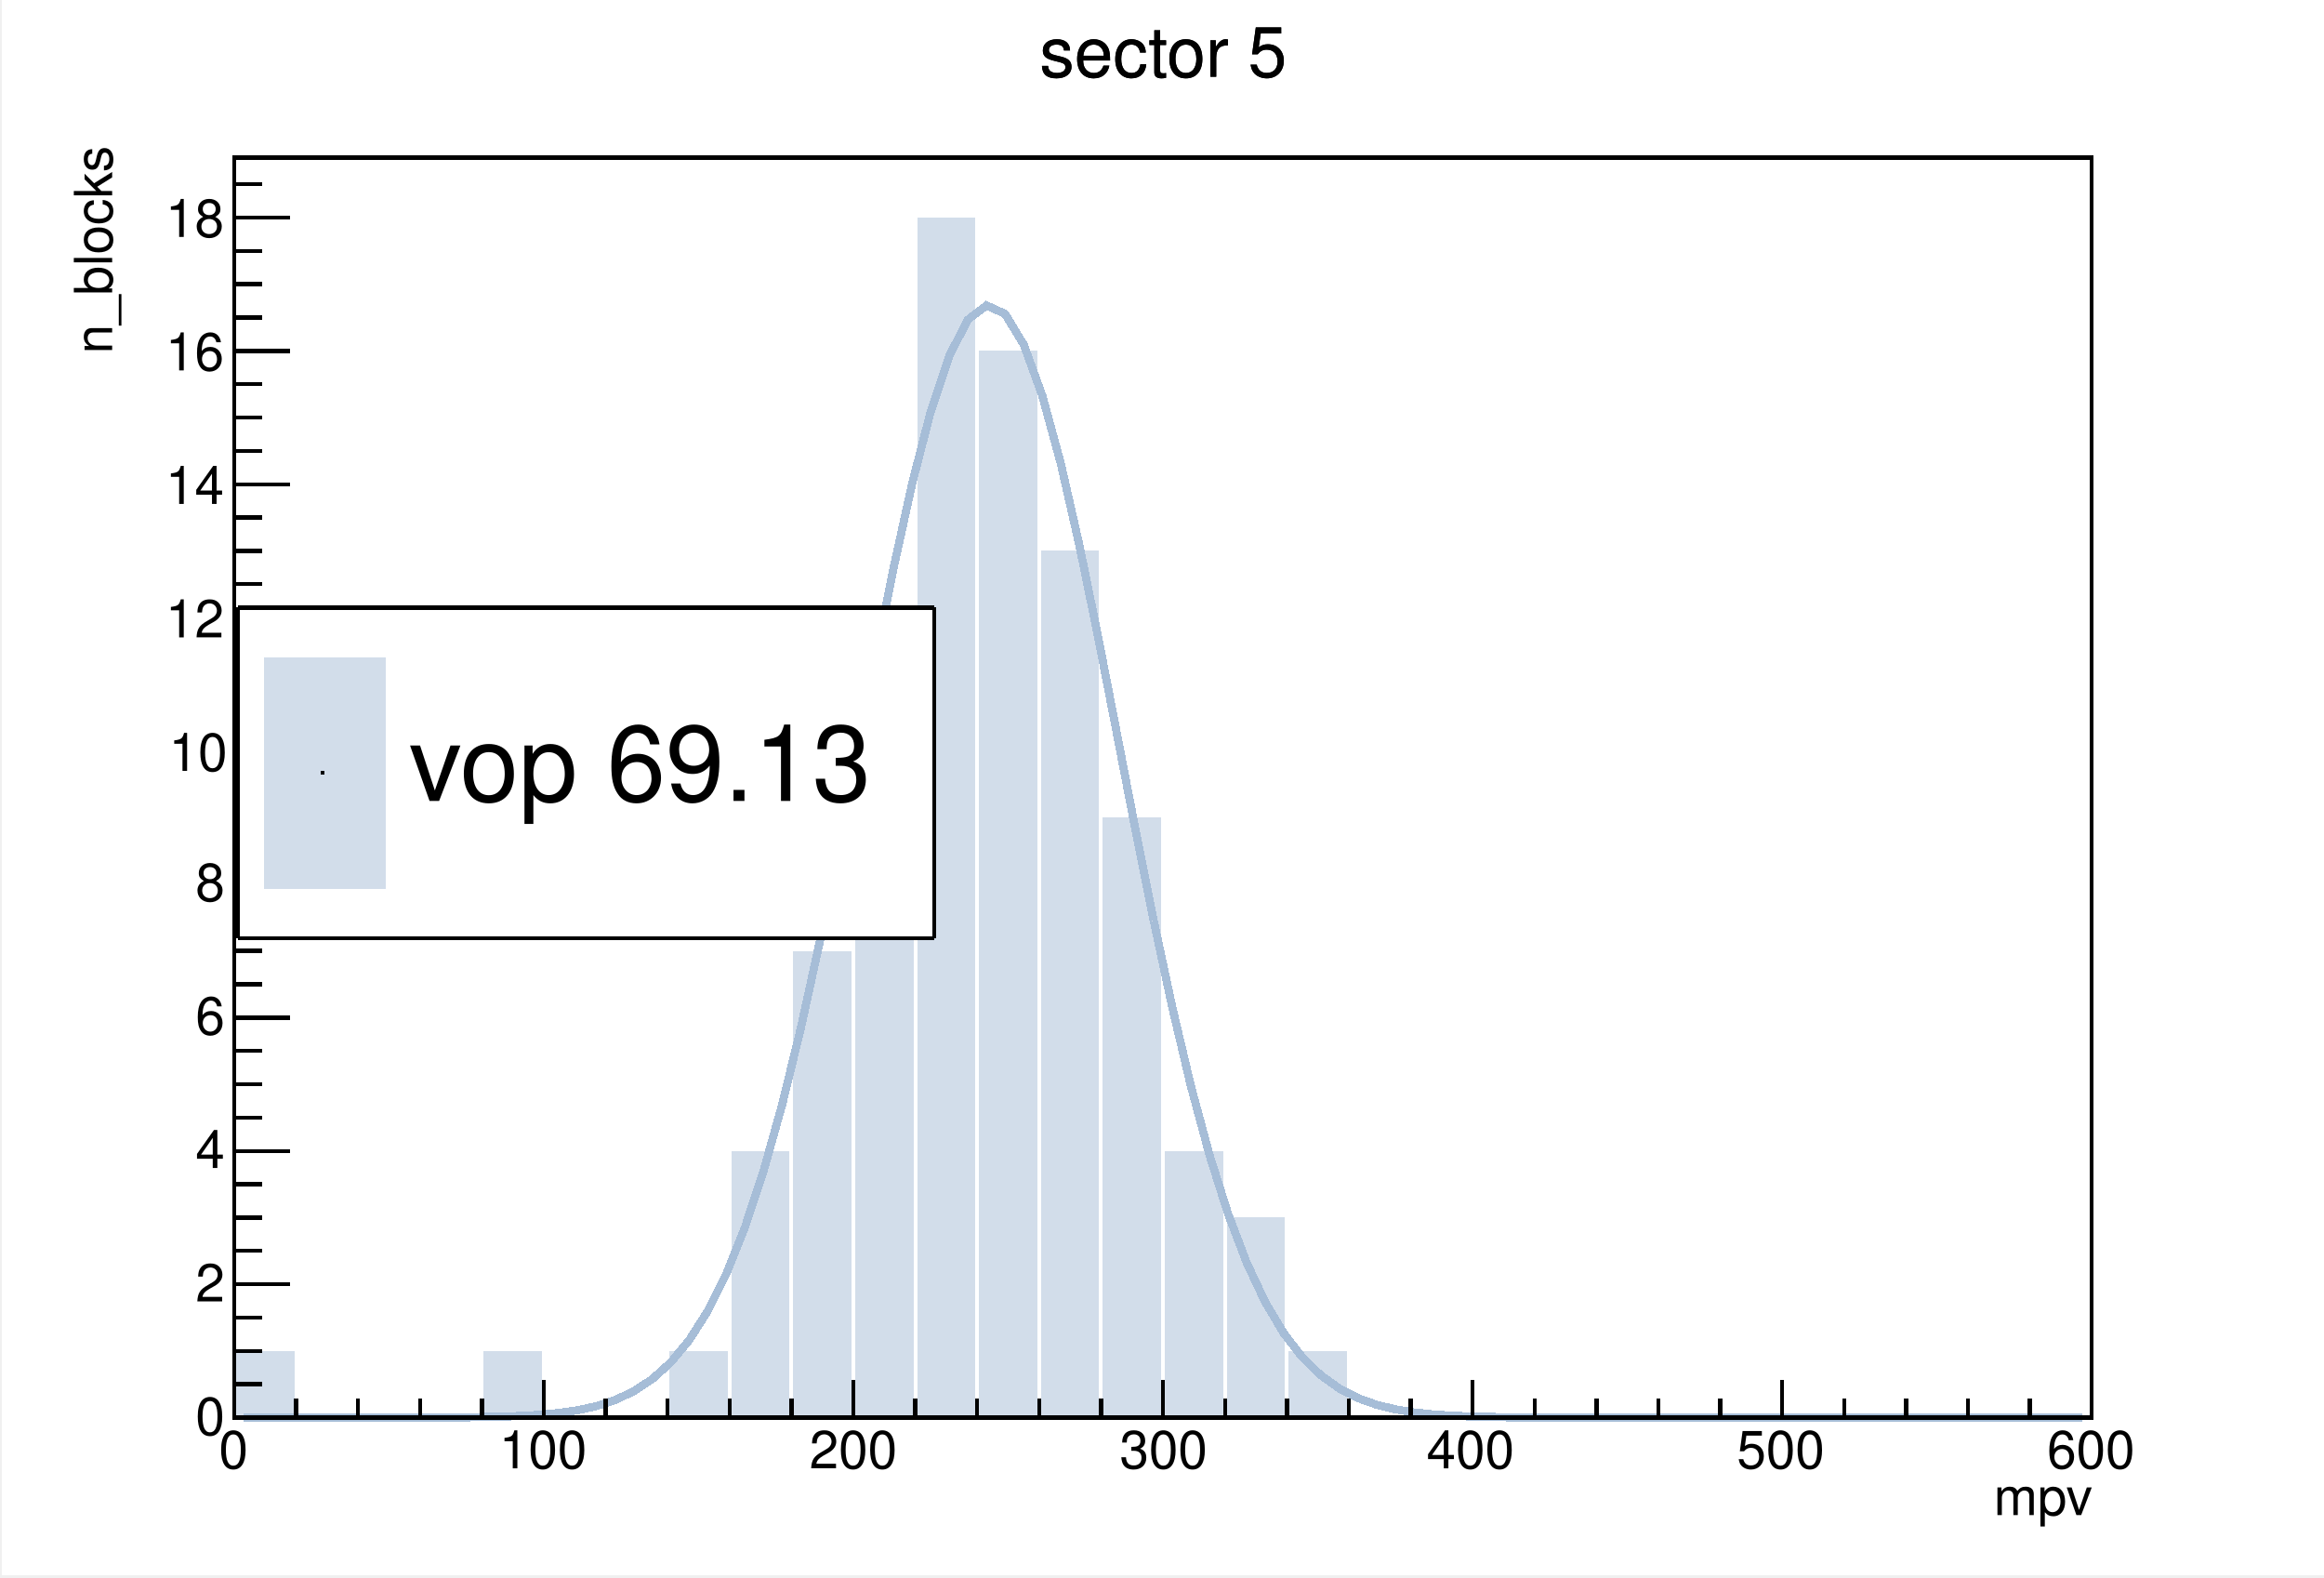
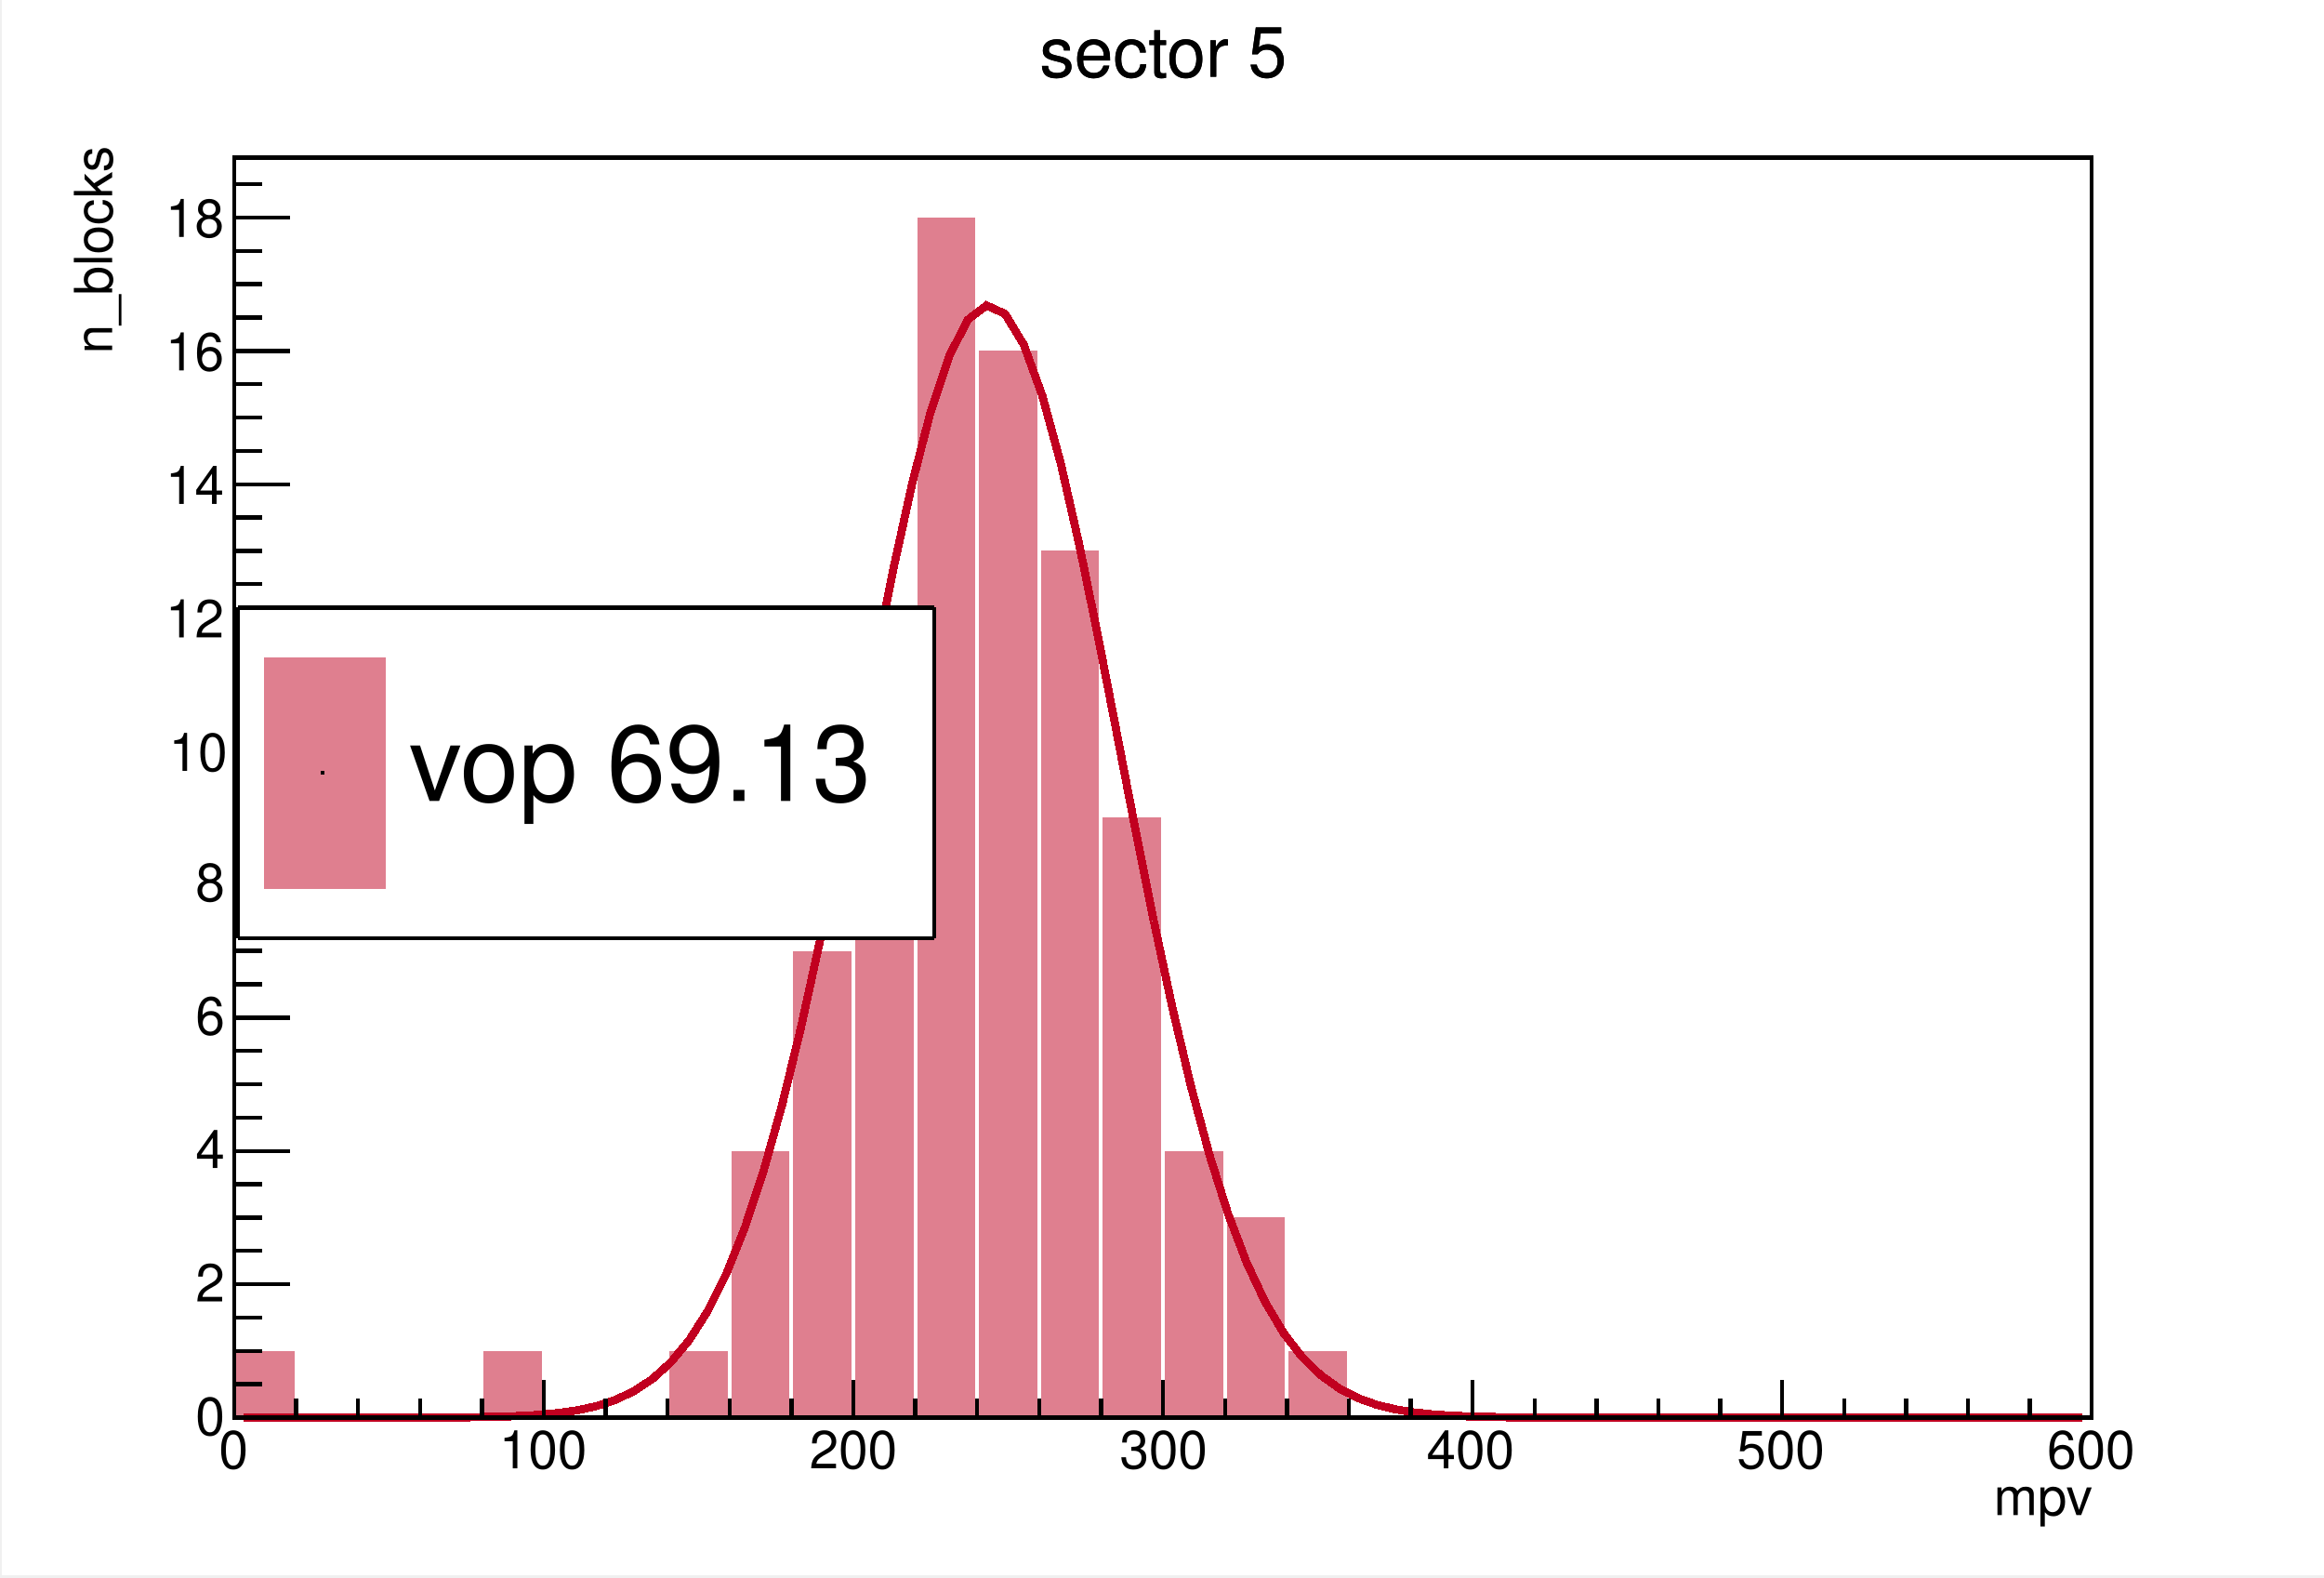
<svg xmlns="http://www.w3.org/2000/svg" width="567.429" height="384.969" viewBox="0 0 567.429 384.969" shape-rendering="crispEdges">
  <defs>
</defs>
  <rect x="0.5" y="0" width="566.929" height="384.469" fill="white" />
  <rect x="57.193" y="38.447" width="453.543" height="307.575" fill="white" />
  <rect x="57.193" y="38.447" width="453.543" height="307.575" fill="none" stroke="black" />
  <path d="M57.193,346.022h 453.543" fill="none" stroke="#000099" />
  <path d="M57.193,346.022h 453.543" fill="none" stroke="black" />
  <path d="M57.193,336.795v 9.227" fill="none" stroke="black" />
  <path d="M72.311,341.409v 4.614" fill="none" stroke="black" />
  <path d="M87.429,341.409v 4.614" fill="none" stroke="black" />
  <path d="M102.547,341.409v 4.614" fill="none" stroke="black" />
  <path d="M117.665,341.409v 4.614" fill="none" stroke="black" />
  <path d="M132.783,336.795v 9.227" fill="none" stroke="black" />
  <path d="M147.902,341.409v 4.614" fill="none" stroke="black" />
  <path d="M163.02,341.409v 4.614" fill="none" stroke="black" />
  <path d="M178.138,341.409v 4.614" fill="none" stroke="black" />
  <path d="M193.256,341.409v 4.614" fill="none" stroke="black" />
  <path d="M208.374,336.795v 9.227" fill="none" stroke="black" />
  <path d="M223.492,341.409v 4.614" fill="none" stroke="black" />
  <path d="M238.61,341.409v 4.614" fill="none" stroke="black" />
  <path d="M253.728,341.409v 4.614" fill="none" stroke="black" />
  <path d="M268.846,341.409v 4.614" fill="none" stroke="black" />
  <path d="M283.965,336.795v 9.227" fill="none" stroke="black" />
  <path d="M299.083,341.409v 4.614" fill="none" stroke="black" />
  <path d="M314.201,341.409v 4.614" fill="none" stroke="black" />
  <path d="M329.319,341.409v 4.614" fill="none" stroke="black" />
  <path d="M344.437,341.409v 4.614" fill="none" stroke="black" />
  <path d="M359.555,336.795v 9.227" fill="none" stroke="black" />
  <path d="M374.673,341.409v 4.614" fill="none" stroke="black" />
  <path d="M389.791,341.409v 4.614" fill="none" stroke="black" />
  <path d="M404.909,341.409v 4.614" fill="none" stroke="black" />
  <path d="M420.028,341.409v 4.614" fill="none" stroke="black" />
  <path d="M435.146,336.795v 9.227" fill="none" stroke="black" />
  <path d="M450.264,341.409v 4.614" fill="none" stroke="black" />
  <path d="M465.382,341.409v 4.614" fill="none" stroke="black" />
  <path d="M480.5,341.409v 4.614" fill="none" stroke="black" />
  <path d="M495.618,341.409v 4.614" fill="none" stroke="black" />
  <path d="M510.736,336.795v 9.227" fill="none" stroke="black" />
  <text xml:space="preserve" x="53.446" y="358.403" fill="black" font-size="12.845" font-family="Helvetica">0</text>
  <text xml:space="preserve" x="121.868" y="358.403" fill="black" font-size="12.845" font-family="Helvetica">100</text>
  <text xml:space="preserve" x="197.622" y="358.403" fill="black" font-size="12.845" font-family="Helvetica">200</text>
  <text xml:space="preserve" x="273.375" y="358.403" fill="black" font-size="12.845" font-family="Helvetica">300</text>
  <text xml:space="preserve" x="348.314" y="358.403" fill="black" font-size="12.845" font-family="Helvetica">400</text>
  <text xml:space="preserve" x="424.068" y="358.403" fill="black" font-size="12.845" font-family="Helvetica">500</text>
  <text xml:space="preserve" x="499.821" y="358.403" fill="black" font-size="12.845" font-family="Helvetica">600</text>
  <text xml:space="preserve" x="486.788" y="369.807" fill="black" font-size="12.845" font-family="Helvetica">mpv</text>
  <path d="M57.193,346.022v -307.575" fill="none" stroke="black" />
  <path d="M70.799,346.022h -13.606" fill="none" stroke="black" />
  <path d="M63.996,337.885h -6.803" fill="none" stroke="black" />
  <path d="M63.996,329.748h -6.803" fill="none" stroke="black" />
  <path d="M63.996,321.612h -6.803" fill="none" stroke="black" />
  <path d="M70.799,313.475h -13.606" fill="none" stroke="black" />
  <path d="M63.996,305.338h -6.803" fill="none" stroke="black" />
  <path d="M63.996,297.201h -6.803" fill="none" stroke="black" />
  <path d="M63.996,289.064h -6.803" fill="none" stroke="black" />
  <path d="M70.799,280.927h -13.606" fill="none" stroke="black" />
  <path d="M63.996,272.79h -6.803" fill="none" stroke="black" />
  <path d="M63.996,264.653h -6.803" fill="none" stroke="black" />
  <path d="M63.996,256.516h -6.803" fill="none" stroke="black" />
  <path d="M70.799,248.379h -13.606" fill="none" stroke="black" />
  <path d="M63.996,240.242h -6.803" fill="none" stroke="black" />
  <path d="M63.996,232.105h -6.803" fill="none" stroke="black" />
  <path d="M63.996,223.969h -6.803" fill="none" stroke="black" />
  <path d="M70.799,215.832h -13.606" fill="none" stroke="black" />
  <path d="M63.996,207.695h -6.803" fill="none" stroke="black" />
  <path d="M63.996,199.558h -6.803" fill="none" stroke="black" />
  <path d="M63.996,191.421h -6.803" fill="none" stroke="black" />
  <path d="M70.799,183.284h -13.606" fill="none" stroke="black" />
  <path d="M63.996,175.147h -6.803" fill="none" stroke="black" />
  <path d="M63.996,167.01h -6.803" fill="none" stroke="black" />
  <path d="M63.996,158.873h -6.803" fill="none" stroke="black" />
  <path d="M70.799,150.736h -13.606" fill="none" stroke="black" />
  <path d="M63.996,142.599h -6.803" fill="none" stroke="black" />
  <path d="M63.996,134.462h -6.803" fill="none" stroke="black" />
  <path d="M63.996,126.326h -6.803" fill="none" stroke="black" />
  <path d="M70.799,118.189h -13.606" fill="none" stroke="black" />
  <path d="M63.996,110.052h -6.803" fill="none" stroke="black" />
  <path d="M63.996,101.915h -6.803" fill="none" stroke="black" />
  <path d="M63.996,93.778h -6.803" fill="none" stroke="black" />
  <path d="M70.799,85.641h -13.606" fill="none" stroke="black" />
  <path d="M63.996,77.504h -6.803" fill="none" stroke="black" />
  <path d="M63.996,69.367h -6.803" fill="none" stroke="black" />
  <path d="M63.996,61.23h -6.803" fill="none" stroke="black" />
  <path d="M70.799,53.093h -13.606" fill="none" stroke="black" />
  <path d="M70.799,53.093h -13.606" fill="none" stroke="black" />
  <path d="M63.996,44.956h -6.803" fill="none" stroke="black" />
  <text xml:space="preserve" x="47.744" y="350.258" fill="black" font-size="12.845" font-family="Helvetica">0</text>
  <text xml:space="preserve" x="47.744" y="317.676" fill="black" font-size="12.845" font-family="Helvetica">2</text>
  <text xml:space="preserve" x="47.744" y="285.094" fill="black" font-size="12.845" font-family="Helvetica">4</text>
  <text xml:space="preserve" x="47.744" y="252.512" fill="black" font-size="12.845" font-family="Helvetica">6</text>
  <text xml:space="preserve" x="47.744" y="219.929" fill="black" font-size="12.845" font-family="Helvetica">8</text>
  <text xml:space="preserve" x="41.228" y="188.162" fill="black" font-size="12.845" font-family="Helvetica">10</text>
  <text xml:space="preserve" x="40.413" y="155.58" fill="black" font-size="12.845" font-family="Helvetica">12</text>
  <text xml:space="preserve" x="40.413" y="122.998" fill="black" font-size="12.845" font-family="Helvetica">14</text>
  <text xml:space="preserve" x="40.413" y="90.415" fill="black" font-size="12.845" font-family="Helvetica">16</text>
  <text xml:space="preserve" x="40.413" y="57.833" fill="black" font-size="12.845" font-family="Helvetica">18</text>
  <g transform="rotate(-90,27.3803,86.3427)">
    <text xml:space="preserve" x="27.38" y="86.343" fill="black" font-size="12.845" font-family="Helvetica">n_blocks</text>
  </g>
  <text xml:space="preserve" x="253.826" y="18.735" fill="black" font-size="16.99" font-family="Helvetica">sector 5</text>
-   <rect x="57.647" y="329.748" width="14.211" height="16.274" fill="#a6bdd7" fill-opacity="0.50" stroke-opacity="0.50" />
-   <rect x="72.765" y="346.022" width="14.211" height="0" fill="#a6bdd7" fill-opacity="0.50" stroke-opacity="0.50" />
-   <rect x="87.883" y="346.022" width="14.211" height="0" fill="#a6bdd7" fill-opacity="0.50" stroke-opacity="0.50" />
-   <rect x="103.001" y="346.022" width="14.211" height="0" fill="#a6bdd7" fill-opacity="0.50" stroke-opacity="0.50" />
-   <rect x="118.119" y="329.748" width="14.211" height="16.274" fill="#a6bdd7" fill-opacity="0.50" stroke-opacity="0.50" />
-   <rect x="133.237" y="346.022" width="14.211" height="0" fill="#a6bdd7" fill-opacity="0.50" stroke-opacity="0.50" />
-   <rect x="148.355" y="346.022" width="14.211" height="0" fill="#a6bdd7" fill-opacity="0.50" stroke-opacity="0.50" />
-   <rect x="163.473" y="329.748" width="14.211" height="16.274" fill="#a6bdd7" fill-opacity="0.50" stroke-opacity="0.50" />
-   <rect x="178.591" y="280.927" width="14.211" height="65.095" fill="#a6bdd7" fill-opacity="0.50" stroke-opacity="0.50" />
-   <rect x="193.709" y="232.105" width="14.211" height="113.917" fill="#a6bdd7" fill-opacity="0.50" stroke-opacity="0.50" />
-   <rect x="208.828" y="150.736" width="14.211" height="195.286" fill="#a6bdd7" fill-opacity="0.50" stroke-opacity="0.50" />
-   <rect x="223.946" y="53.093" width="14.211" height="292.929" fill="#a6bdd7" fill-opacity="0.50" stroke-opacity="0.50" />
-   <rect x="239.064" y="85.641" width="14.211" height="260.381" fill="#a6bdd7" fill-opacity="0.50" stroke-opacity="0.50" />
-   <rect x="254.182" y="134.462" width="14.211" height="211.56" fill="#a6bdd7" fill-opacity="0.50" stroke-opacity="0.50" />
-   <rect x="269.3" y="199.558" width="14.211" height="146.464" fill="#a6bdd7" fill-opacity="0.50" stroke-opacity="0.50" />
-   <rect x="284.418" y="280.927" width="14.211" height="65.095" fill="#a6bdd7" fill-opacity="0.50" stroke-opacity="0.50" />
-   <rect x="299.536" y="297.201" width="14.211" height="48.822" fill="#a6bdd7" fill-opacity="0.50" stroke-opacity="0.50" />
-   <rect x="314.654" y="329.748" width="14.211" height="16.274" fill="#a6bdd7" fill-opacity="0.50" stroke-opacity="0.50" />
-   <rect x="329.772" y="346.022" width="14.211" height="0" fill="#a6bdd7" fill-opacity="0.50" stroke-opacity="0.50" />
-   <rect x="344.891" y="346.022" width="14.211" height="0" fill="#a6bdd7" fill-opacity="0.50" stroke-opacity="0.50" />
-   <rect x="360.009" y="346.022" width="14.211" height="0" fill="#a6bdd7" fill-opacity="0.50" stroke-opacity="0.50" />
-   <rect x="375.127" y="346.022" width="14.211" height="0" fill="#a6bdd7" fill-opacity="0.50" stroke-opacity="0.50" />
-   <rect x="390.245" y="346.022" width="14.211" height="0" fill="#a6bdd7" fill-opacity="0.50" stroke-opacity="0.50" />
-   <rect x="405.363" y="346.022" width="14.211" height="0" fill="#a6bdd7" fill-opacity="0.50" stroke-opacity="0.50" />
-   <rect x="420.481" y="346.022" width="14.211" height="0" fill="#a6bdd7" fill-opacity="0.50" stroke-opacity="0.50" />
-   <rect x="435.599" y="346.022" width="14.211" height="0" fill="#a6bdd7" fill-opacity="0.50" stroke-opacity="0.50" />
-   <rect x="450.717" y="346.022" width="14.211" height="0" fill="#a6bdd7" fill-opacity="0.50" stroke-opacity="0.50" />
-   <rect x="465.835" y="346.022" width="14.211" height="0" fill="#a6bdd7" fill-opacity="0.50" stroke-opacity="0.50" />
-   <rect x="480.954" y="346.022" width="14.211" height="0" fill="#a6bdd7" fill-opacity="0.50" stroke-opacity="0.50" />
-   <rect x="496.072" y="346.022" width="14.211" height="0" fill="#a6bdd7" fill-opacity="0.50" stroke-opacity="0.50" />
-   <path d="M59.461,346.022h 45.354l 4.535, -0.046l 4.535, -0.037l 4.535, -0.063l 4.535, -0.105l 4.535, -0.173l 4.535, -0.277l 4.535, -0.436l 4.535, -0.67l 4.535, -1.006l 4.535, -1.478l 4.535,  -2.122l 4.535, -2.978l 4.535, -4.082l 4.535, -5.465l 4.535, -7.142l 4.535, -9.107l 4.535, -11.325l 4.535, -13.724l 4.535, -16.192l 4.535, -18.579l 4.535, -20.702l 4.535, -22.357l 4.535, -23.338l 4.535,  -23.459l 4.535, -22.577l 4.535, -20.616l 4.535, -17.584l 4.535, -13.578l 4.535, -8.784l 4.535, -3.466l 4.535, 2.062l 4.535, 7.465l 4.535, 12.42l 4.535, 16.649l 4.535, 19.943l 4.535, 22.181l 4.535, 23.333l  4.535, 23.457l 4.535, 22.679" fill="none" stroke="#a6bdd7" stroke-width="2" />
-   <path d="M281.697,224.745l 4.535, 21.177l 4.535, 19.154l 4.535, 16.815l 4.535, 14.352l 4.535, 11.923l 4.535, 9.651l 4.535, 7.616l 4.535, 5.864l 4.535, 4.407l 4.535, 3.235l 4.535, 2.319l 4.535, 1.625l 4.535,  1.112l 4.535, 0.745l 4.535, 0.487l 4.535, 0.312l 4.535, 0.195l 4.535, 0.12l 4.535, 0.072l 4.535, 0.042l 4.535, 0.053h 126.992" fill="none" stroke="#a6bdd7" stroke-width="2" />
-   <path d="M503.933,346.022h 4.535" fill="none" stroke="#a6bdd7" stroke-width="2" />
+   <rect x="57.647" y="329.748" width="14.211" height="16.274" fill="#c10020" fill-opacity="0.50" stroke-opacity="0.50" />
+   <rect x="72.765" y="346.022" width="14.211" height="0" fill="#c10020" fill-opacity="0.50" stroke-opacity="0.50" />
+   <rect x="87.883" y="346.022" width="14.211" height="0" fill="#c10020" fill-opacity="0.50" stroke-opacity="0.50" />
+   <rect x="103.001" y="346.022" width="14.211" height="0" fill="#c10020" fill-opacity="0.50" stroke-opacity="0.50" />
+   <rect x="118.119" y="329.748" width="14.211" height="16.274" fill="#c10020" fill-opacity="0.50" stroke-opacity="0.50" />
+   <rect x="133.237" y="346.022" width="14.211" height="0" fill="#c10020" fill-opacity="0.50" stroke-opacity="0.50" />
+   <rect x="148.355" y="346.022" width="14.211" height="0" fill="#c10020" fill-opacity="0.50" stroke-opacity="0.50" />
+   <rect x="163.473" y="329.748" width="14.211" height="16.274" fill="#c10020" fill-opacity="0.50" stroke-opacity="0.50" />
+   <rect x="178.591" y="280.927" width="14.211" height="65.095" fill="#c10020" fill-opacity="0.50" stroke-opacity="0.50" />
+   <rect x="193.709" y="232.105" width="14.211" height="113.917" fill="#c10020" fill-opacity="0.50" stroke-opacity="0.50" />
+   <rect x="208.828" y="150.736" width="14.211" height="195.286" fill="#c10020" fill-opacity="0.50" stroke-opacity="0.50" />
+   <rect x="223.946" y="53.093" width="14.211" height="292.929" fill="#c10020" fill-opacity="0.50" stroke-opacity="0.50" />
+   <rect x="239.064" y="85.641" width="14.211" height="260.381" fill="#c10020" fill-opacity="0.50" stroke-opacity="0.50" />
+   <rect x="254.182" y="134.462" width="14.211" height="211.56" fill="#c10020" fill-opacity="0.50" stroke-opacity="0.50" />
+   <rect x="269.3" y="199.558" width="14.211" height="146.464" fill="#c10020" fill-opacity="0.50" stroke-opacity="0.50" />
+   <rect x="284.418" y="280.927" width="14.211" height="65.095" fill="#c10020" fill-opacity="0.50" stroke-opacity="0.50" />
+   <rect x="299.536" y="297.201" width="14.211" height="48.822" fill="#c10020" fill-opacity="0.50" stroke-opacity="0.50" />
+   <rect x="314.654" y="329.748" width="14.211" height="16.274" fill="#c10020" fill-opacity="0.50" stroke-opacity="0.50" />
+   <rect x="329.772" y="346.022" width="14.211" height="0" fill="#c10020" fill-opacity="0.50" stroke-opacity="0.50" />
+   <rect x="344.891" y="346.022" width="14.211" height="0" fill="#c10020" fill-opacity="0.50" stroke-opacity="0.50" />
+   <rect x="360.009" y="346.022" width="14.211" height="0" fill="#c10020" fill-opacity="0.50" stroke-opacity="0.50" />
+   <rect x="375.127" y="346.022" width="14.211" height="0" fill="#c10020" fill-opacity="0.50" stroke-opacity="0.50" />
+   <rect x="390.245" y="346.022" width="14.211" height="0" fill="#c10020" fill-opacity="0.50" stroke-opacity="0.50" />
+   <rect x="405.363" y="346.022" width="14.211" height="0" fill="#c10020" fill-opacity="0.50" stroke-opacity="0.50" />
+   <rect x="420.481" y="346.022" width="14.211" height="0" fill="#c10020" fill-opacity="0.50" stroke-opacity="0.50" />
+   <rect x="435.599" y="346.022" width="14.211" height="0" fill="#c10020" fill-opacity="0.50" stroke-opacity="0.50" />
+   <rect x="450.717" y="346.022" width="14.211" height="0" fill="#c10020" fill-opacity="0.50" stroke-opacity="0.50" />
+   <rect x="465.835" y="346.022" width="14.211" height="0" fill="#c10020" fill-opacity="0.50" stroke-opacity="0.50" />
+   <rect x="480.954" y="346.022" width="14.211" height="0" fill="#c10020" fill-opacity="0.50" stroke-opacity="0.50" />
+   <rect x="496.072" y="346.022" width="14.211" height="0" fill="#c10020" fill-opacity="0.50" stroke-opacity="0.50" />
+   <path d="M59.461,346.022h 45.354l 4.535, -0.046l 4.535, -0.037l 4.535, -0.063l 4.535, -0.105l 4.535, -0.173l 4.535, -0.277l 4.535, -0.436l 4.535, -0.67l 4.535, -1.006l 4.535, -1.478l 4.535,  -2.122l 4.535, -2.978l 4.535, -4.082l 4.535, -5.465l 4.535, -7.142l 4.535, -9.107l 4.535, -11.325l 4.535, -13.724l 4.535, -16.192l 4.535, -18.579l 4.535, -20.702l 4.535, -22.357l 4.535, -23.338l 4.535,  -23.459l 4.535, -22.577l 4.535, -20.616l 4.535, -17.584l 4.535, -13.578l 4.535, -8.784l 4.535, -3.466l 4.535, 2.062l 4.535, 7.465l 4.535, 12.42l 4.535, 16.649l 4.535, 19.943l 4.535, 22.181l 4.535, 23.333l  4.535, 23.457l 4.535, 22.679" fill="none" stroke="#c10020" stroke-width="2" />
+   <path d="M281.697,224.745l 4.535, 21.177l 4.535, 19.154l 4.535, 16.815l 4.535, 14.352l 4.535, 11.923l 4.535, 9.651l 4.535, 7.616l 4.535, 5.864l 4.535, 4.407l 4.535, 3.235l 4.535, 2.319l 4.535, 1.625l 4.535,  1.112l 4.535, 0.745l 4.535, 0.487l 4.535, 0.312l 4.535, 0.195l 4.535, 0.12l 4.535, 0.072l 4.535, 0.042l 4.535, 0.053h 126.992" fill="none" stroke="#c10020" stroke-width="2" />
+   <path d="M503.933,346.022h 4.535" fill="none" stroke="#c10020" stroke-width="2" />
  <path d="M57.193,346.022h 453.543" fill="none" stroke="black" />
  <path d="M57.193,336.795v 9.227" fill="none" stroke="black" />
  <path d="M72.311,341.409v 4.614" fill="none" stroke="black" />
  <path d="M87.429,341.409v 4.614" fill="none" stroke="black" />
  <path d="M102.547,341.409v 4.614" fill="none" stroke="black" />
  <path d="M117.665,341.409v 4.614" fill="none" stroke="black" />
  <path d="M132.783,336.795v 9.227" fill="none" stroke="black" />
  <path d="M147.902,341.409v 4.614" fill="none" stroke="black" />
  <path d="M163.02,341.409v 4.614" fill="none" stroke="black" />
  <path d="M178.138,341.409v 4.614" fill="none" stroke="black" />
  <path d="M193.256,341.409v 4.614" fill="none" stroke="black" />
  <path d="M208.374,336.795v 9.227" fill="none" stroke="black" />
  <path d="M223.492,341.409v 4.614" fill="none" stroke="black" />
  <path d="M238.61,341.409v 4.614" fill="none" stroke="black" />
  <path d="M253.728,341.409v 4.614" fill="none" stroke="black" />
  <path d="M268.846,341.409v 4.614" fill="none" stroke="black" />
  <path d="M283.965,336.795v 9.227" fill="none" stroke="black" />
  <path d="M299.083,341.409v 4.614" fill="none" stroke="black" />
  <path d="M314.201,341.409v 4.614" fill="none" stroke="black" />
  <path d="M329.319,341.409v 4.614" fill="none" stroke="black" />
  <path d="M344.437,341.409v 4.614" fill="none" stroke="black" />
  <path d="M359.555,336.795v 9.227" fill="none" stroke="black" />
  <path d="M374.673,341.409v 4.614" fill="none" stroke="black" />
  <path d="M389.791,341.409v 4.614" fill="none" stroke="black" />
  <path d="M404.909,341.409v 4.614" fill="none" stroke="black" />
  <path d="M420.028,341.409v 4.614" fill="none" stroke="black" />
  <path d="M435.146,336.795v 9.227" fill="none" stroke="black" />
  <path d="M450.264,341.409v 4.614" fill="none" stroke="black" />
  <path d="M465.382,341.409v 4.614" fill="none" stroke="black" />
  <path d="M480.5,341.409v 4.614" fill="none" stroke="black" />
  <path d="M495.618,341.409v 4.614" fill="none" stroke="black" />
  <path d="M510.736,336.795v 9.227" fill="none" stroke="black" />
  <path d="M57.193,346.022v -307.575" fill="none" stroke="black" />
  <path d="M70.799,346.022h -13.606" fill="none" stroke="black" />
  <path d="M63.996,337.885h -6.803" fill="none" stroke="black" />
  <path d="M63.996,329.748h -6.803" fill="none" stroke="black" />
  <path d="M63.996,321.612h -6.803" fill="none" stroke="black" />
  <path d="M70.799,313.475h -13.606" fill="none" stroke="black" />
  <path d="M63.996,305.338h -6.803" fill="none" stroke="black" />
  <path d="M63.996,297.201h -6.803" fill="none" stroke="black" />
  <path d="M63.996,289.064h -6.803" fill="none" stroke="black" />
  <path d="M70.799,280.927h -13.606" fill="none" stroke="black" />
  <path d="M63.996,272.79h -6.803" fill="none" stroke="black" />
  <path d="M63.996,264.653h -6.803" fill="none" stroke="black" />
  <path d="M63.996,256.516h -6.803" fill="none" stroke="black" />
  <path d="M70.799,248.379h -13.606" fill="none" stroke="black" />
  <path d="M63.996,240.242h -6.803" fill="none" stroke="black" />
  <path d="M63.996,232.105h -6.803" fill="none" stroke="black" />
  <path d="M63.996,223.969h -6.803" fill="none" stroke="black" />
  <path d="M70.799,215.832h -13.606" fill="none" stroke="black" />
  <path d="M63.996,207.695h -6.803" fill="none" stroke="black" />
  <path d="M63.996,199.558h -6.803" fill="none" stroke="black" />
  <path d="M63.996,191.421h -6.803" fill="none" stroke="black" />
  <path d="M70.799,183.284h -13.606" fill="none" stroke="black" />
  <path d="M63.996,175.147h -6.803" fill="none" stroke="black" />
  <path d="M63.996,167.01h -6.803" fill="none" stroke="black" />
  <path d="M63.996,158.873h -6.803" fill="none" stroke="black" />
  <path d="M70.799,150.736h -13.606" fill="none" stroke="black" />
  <path d="M63.996,142.599h -6.803" fill="none" stroke="black" />
  <path d="M63.996,134.462h -6.803" fill="none" stroke="black" />
  <path d="M63.996,126.326h -6.803" fill="none" stroke="black" />
  <path d="M70.799,118.189h -13.606" fill="none" stroke="black" />
  <path d="M63.996,110.052h -6.803" fill="none" stroke="black" />
  <path d="M63.996,101.915h -6.803" fill="none" stroke="black" />
  <path d="M63.996,93.778h -6.803" fill="none" stroke="black" />
  <path d="M70.799,85.641h -13.606" fill="none" stroke="black" />
  <path d="M63.996,77.504h -6.803" fill="none" stroke="black" />
  <path d="M63.996,69.367h -6.803" fill="none" stroke="black" />
  <path d="M63.996,61.23h -6.803" fill="none" stroke="black" />
  <path d="M70.799,53.093h -13.606" fill="none" stroke="black" />
  <path d="M70.799,53.093h -13.606" fill="none" stroke="black" />
  <path d="M63.996,44.956h -6.803" fill="none" stroke="black" />
  <rect x="58.014" y="148.307" width="170.079" height="80.739" fill="white" />
  <path d="M58.014,229.045h 170.079" fill="none" stroke="black" />
  <path d="M228.093,229.045v -80.739" fill="none" stroke="black" />
  <path d="M228.093,148.307h -170.079" fill="none" stroke="black" />
  <path d="M58.014,148.307v 80.739" fill="none" stroke="black" />
  <text xml:space="preserve" x="99.876" y="195.493" fill="black" font-size="25.785" font-family="Helvetica">vop 69.13</text>
-   <path d="M64.392,216.935h 29.764v -56.517h -29.764z" fill="#a6bdd7" fill-opacity="0.50" stroke-opacity="0.50" />
-   <path d="M64.392,188.676h 29.764" fill="none" stroke="#a6bdd7" fill-opacity="0.00" stroke-opacity="0.00" />
+   <path d="M64.392,216.935h 29.764v -56.517h -29.764z" fill="#c10020" fill-opacity="0.50" stroke-opacity="0.50" />
+   <path d="M64.392,188.676h 29.764" fill="none" stroke="#c10020" fill-opacity="0.00" stroke-opacity="0.00" />
  <g stroke="black" stroke-width="1" fill="none">
    <line x1="78.274" y1="188.676" x2="79.274" y2="188.676" />
  </g>
  <text xml:space="preserve" x="253.826" y="18.735" fill="black" font-size="16.99" font-family="Helvetica">sector 5</text>
</svg>
